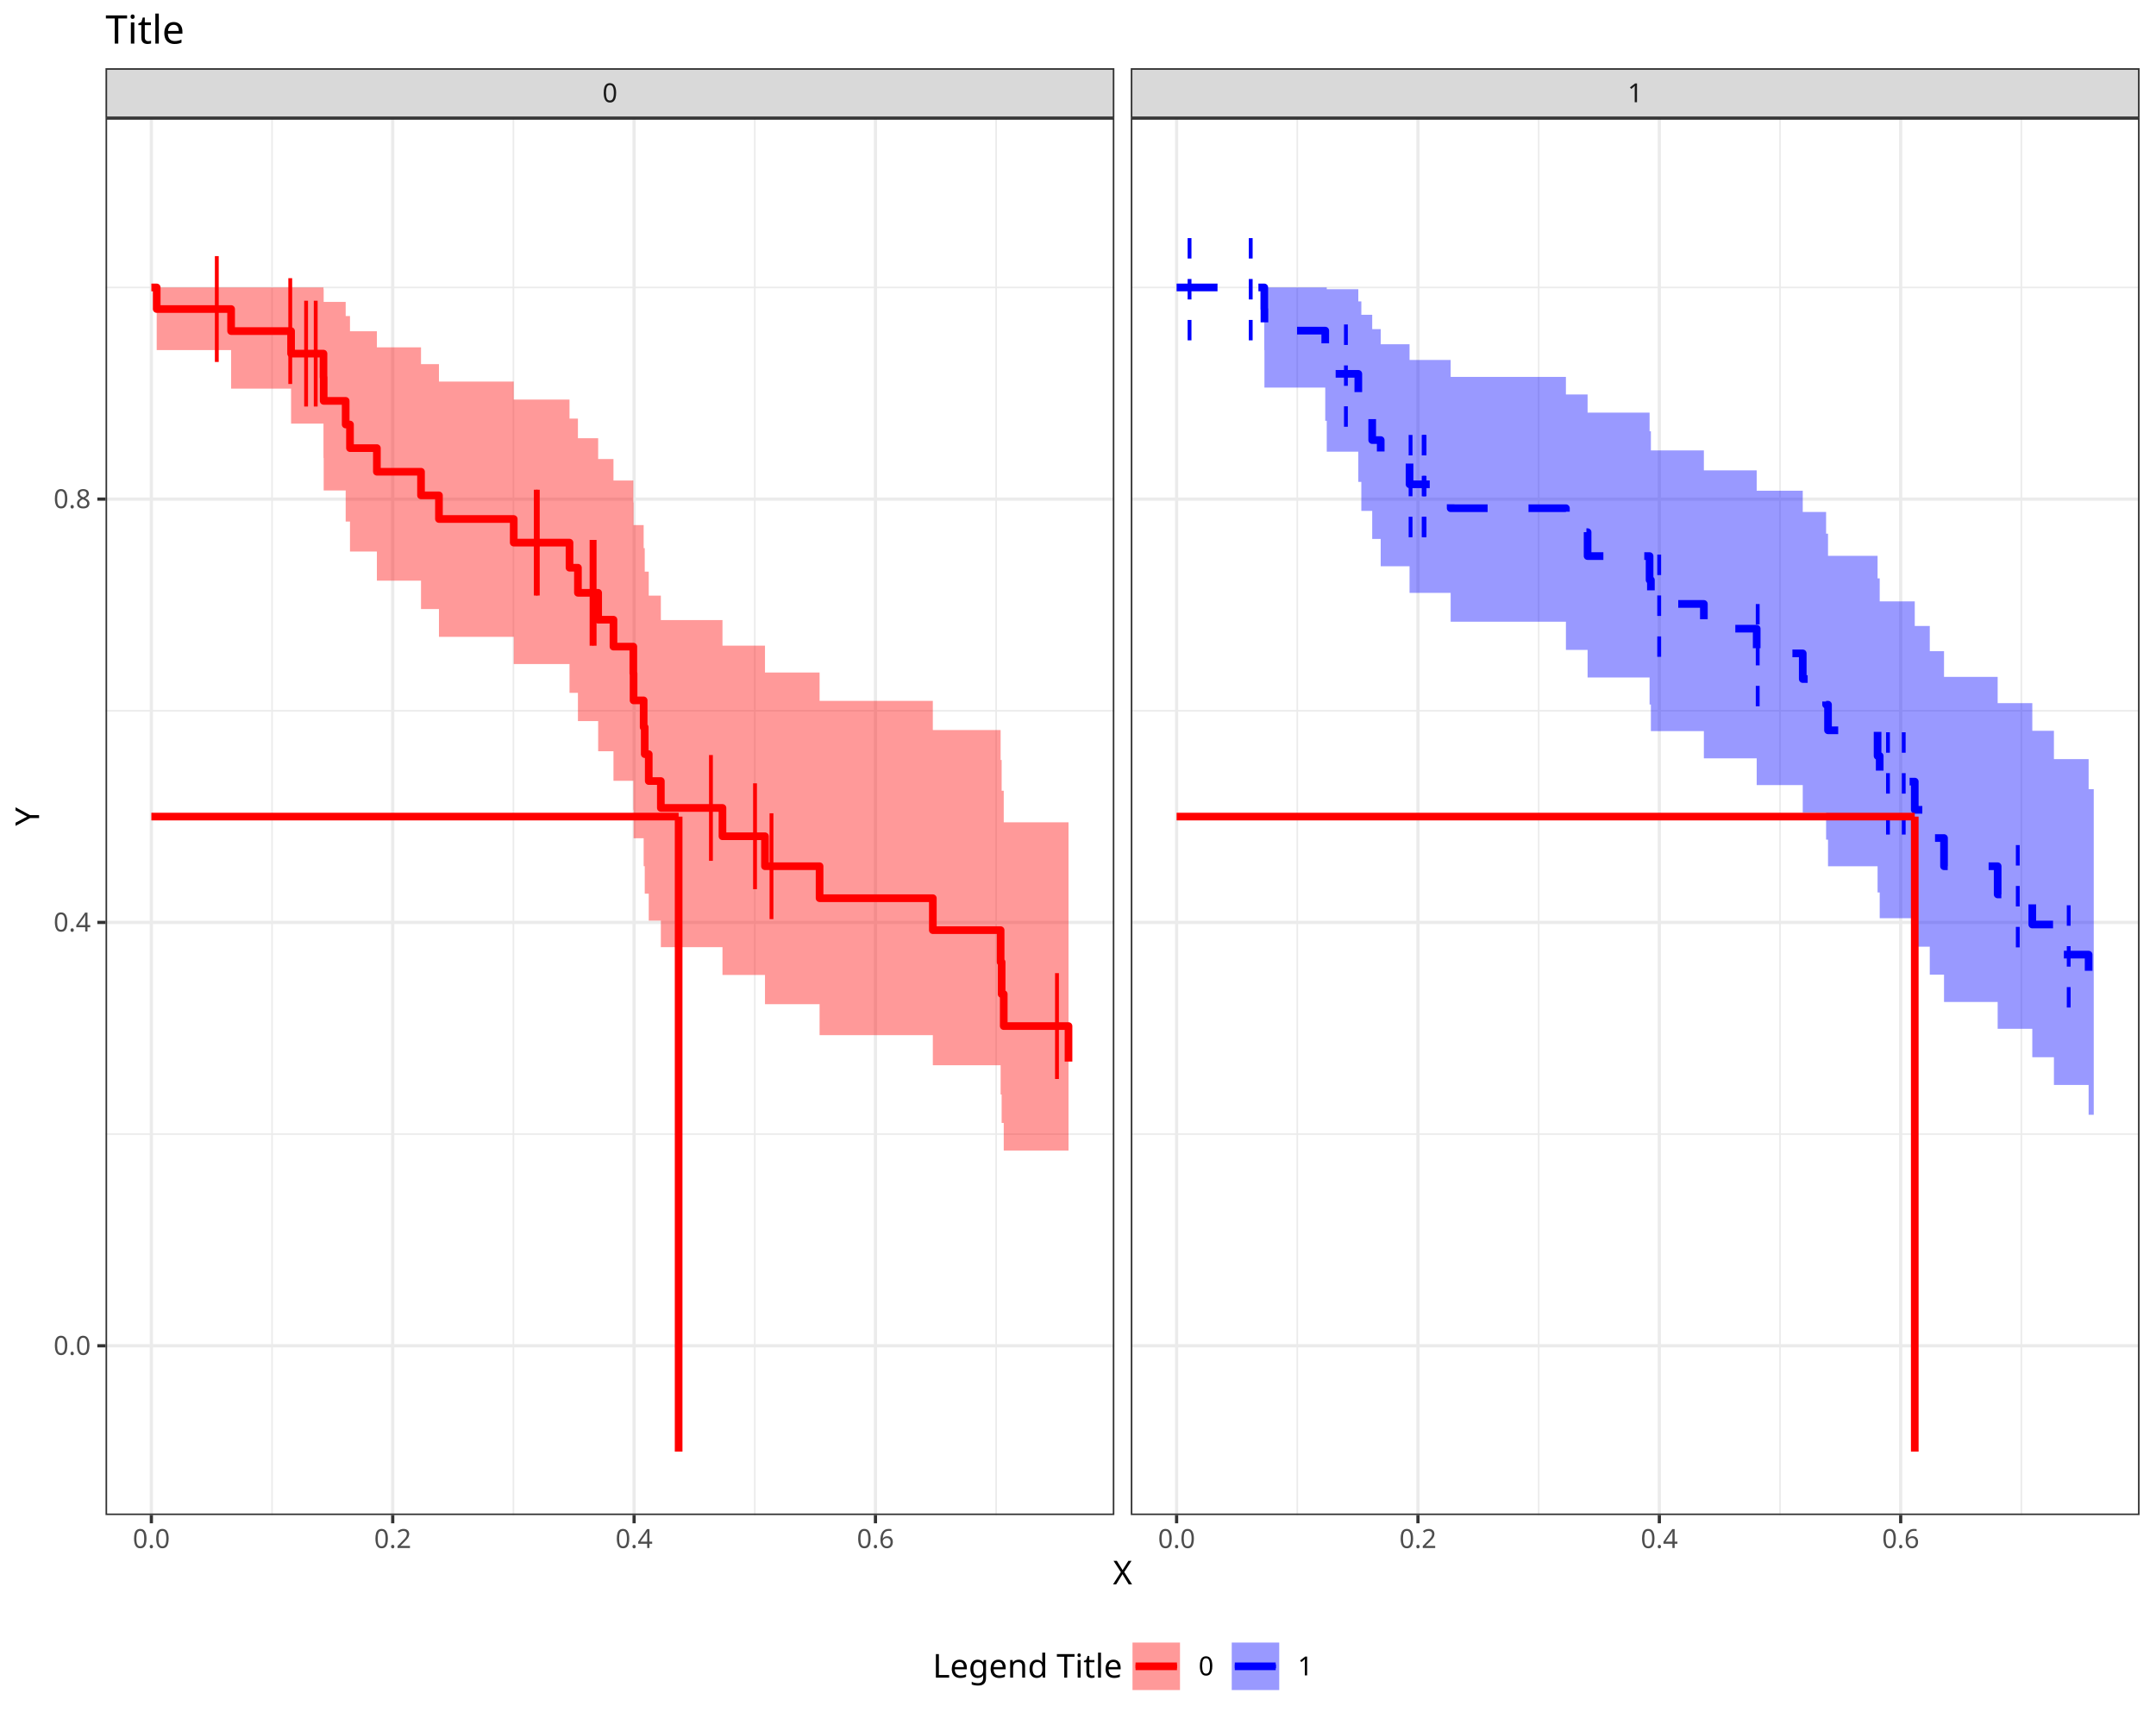
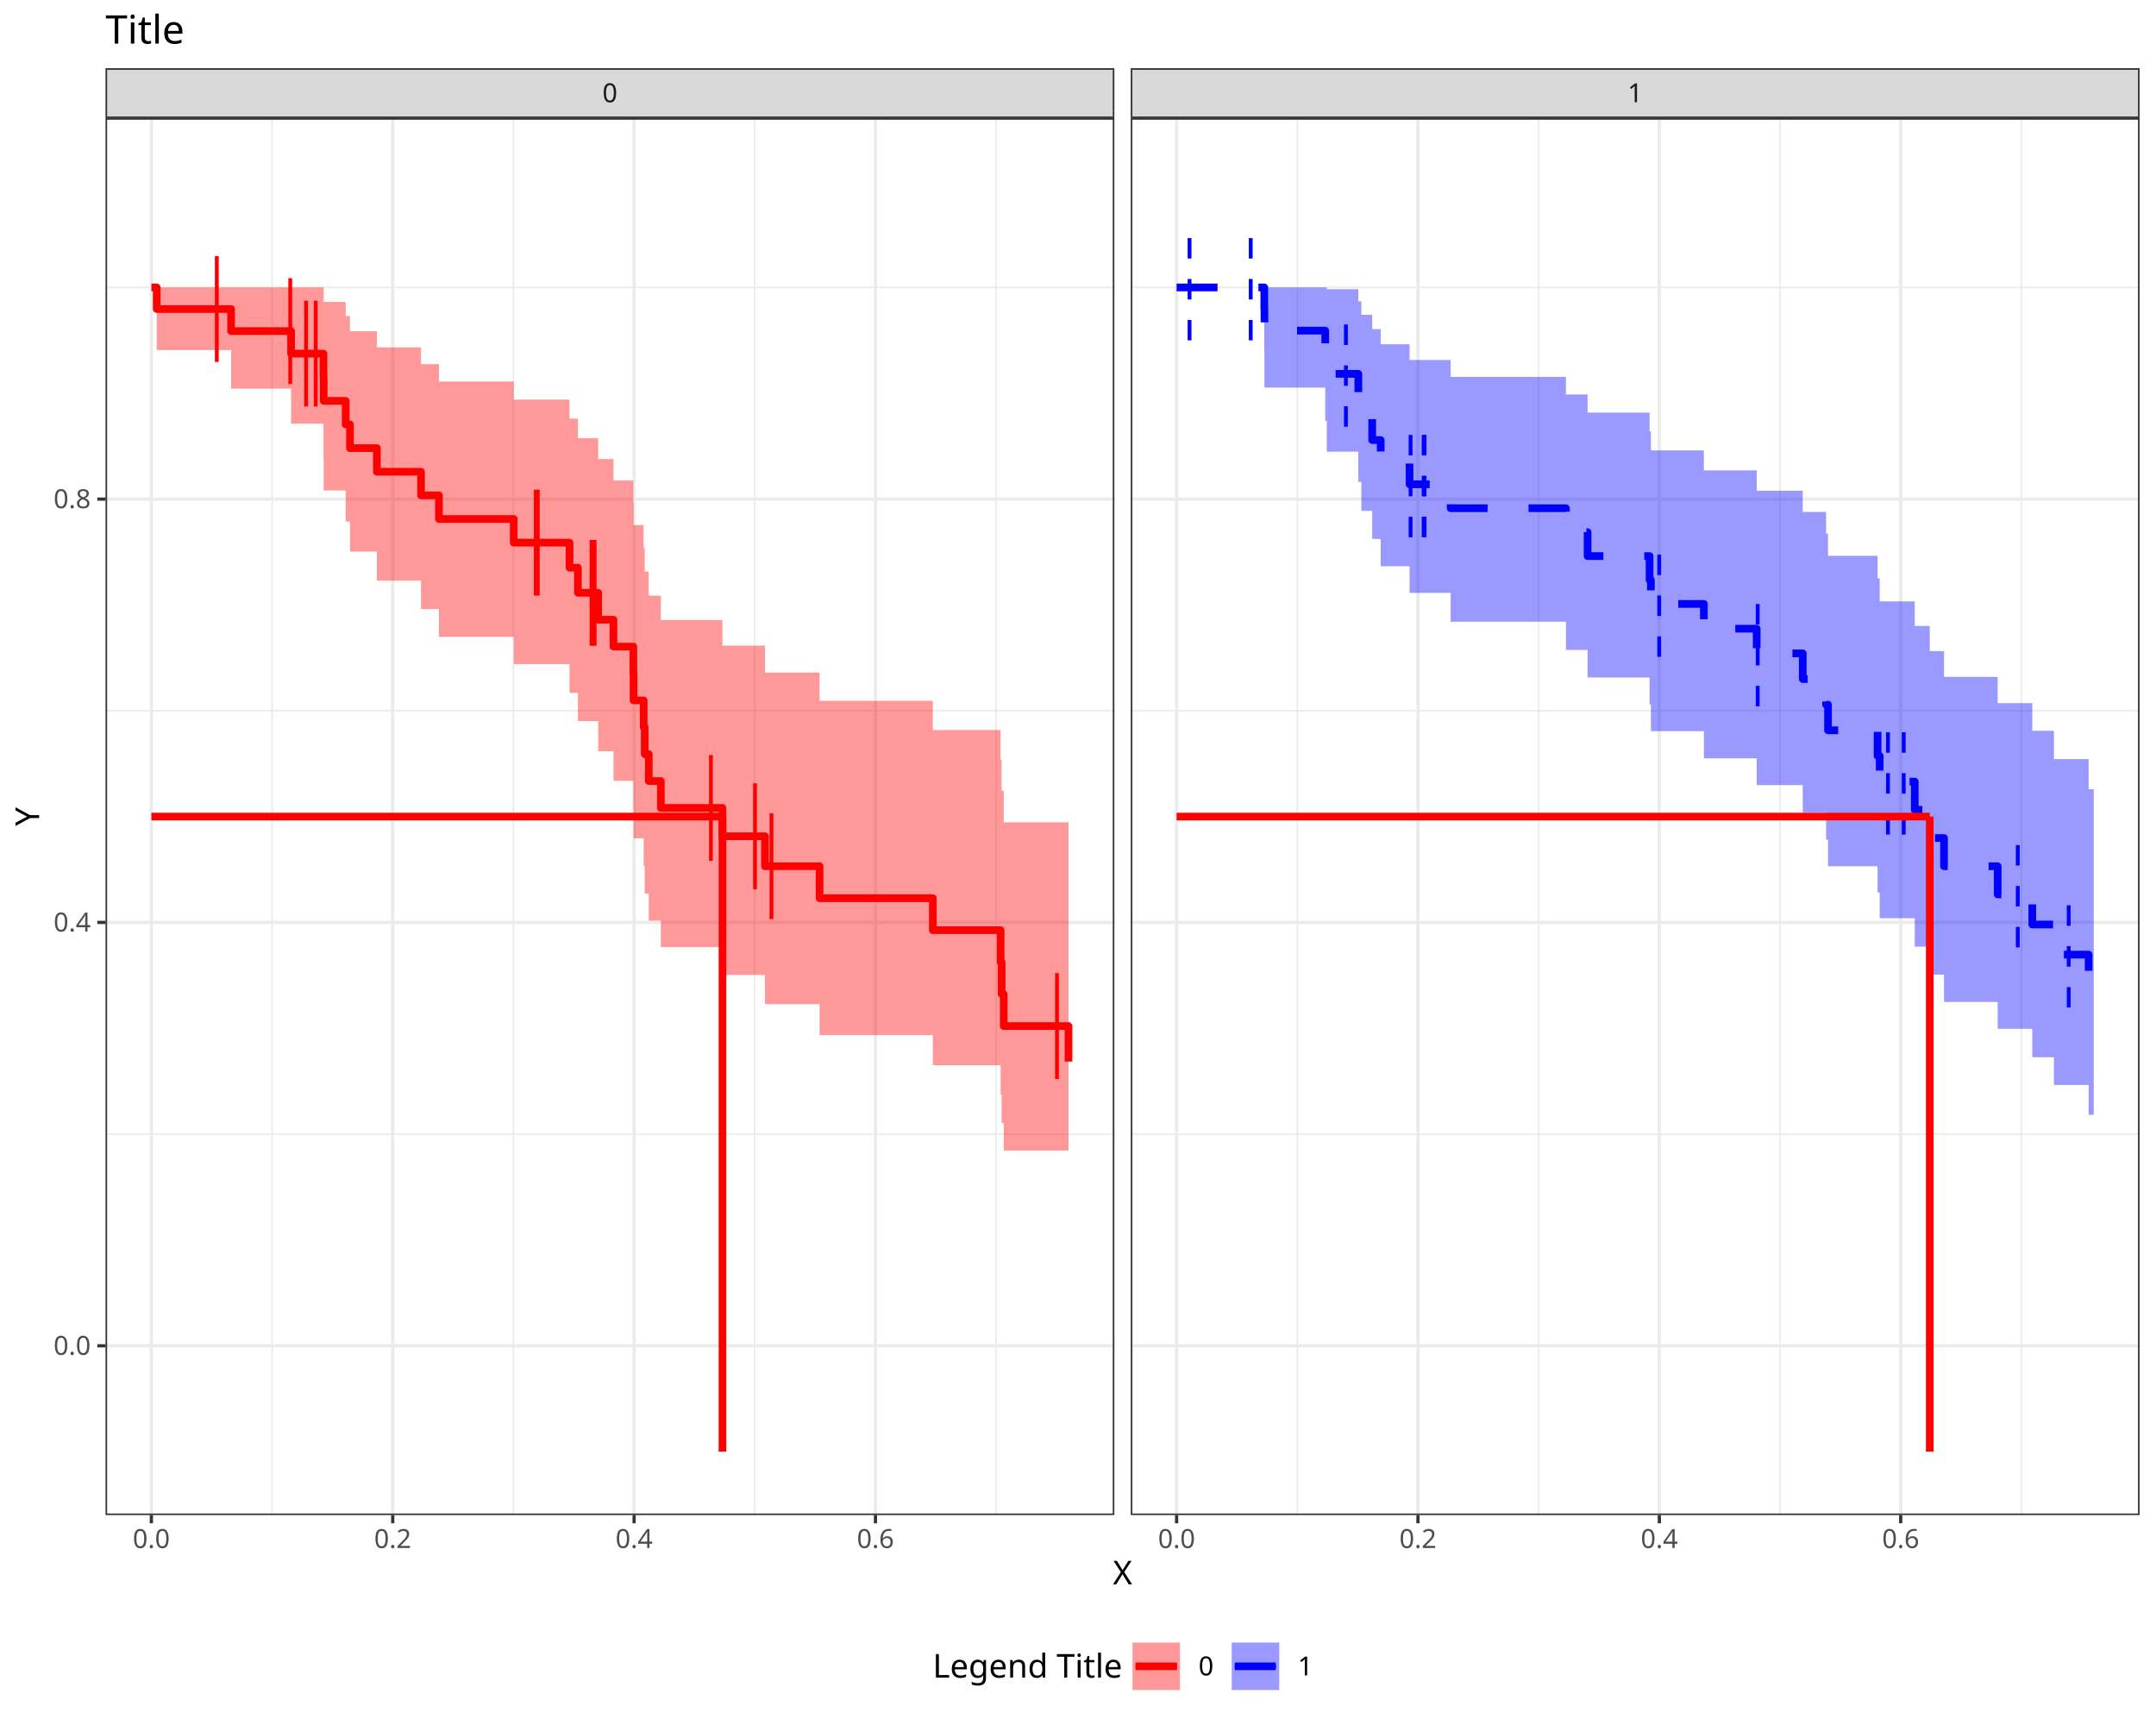
<svg xmlns="http://www.w3.org/2000/svg" class="svglite" data-engine-version="2.0" width="720.00pt" height="576.00pt" viewBox="0 0 720.00 576.00">
  <defs>
    <style type="text/css">
    .svglite line, .svglite polyline, .svglite polygon, .svglite path, .svglite rect, .svglite circle {
      fill: none;
      stroke: #000000;
      stroke-linecap: round;
      stroke-linejoin: round;
      stroke-miterlimit: 10.00;
    }
  </style>
  </defs>
  <rect width="100%" height="100%" style="stroke: none; fill: #FFFFFF;" />
  <defs>
    <clipPath id="cpMC4wMHw3MjAuMDB8MC4wMHw1NzYuMDA=">
      <rect x="0.00" y="0.00" width="720.00" height="576.00" />
    </clipPath>
  </defs>
  <g clip-path="url(#cpMC4wMHw3MjAuMDB8MC4wMHw1NzYuMDA=)">
    <rect x="0.00" y="0.00" width="720.00" height="576.00" style="stroke-width: 1.07; stroke: #FFFFFF; fill: #FFFFFF;" />
  </g>
  <defs>
    <clipPath id="cpMzUuMjR8MzcyLjE0fDM5LjQzfDUwNS45MQ==">
      <rect x="35.24" y="39.43" width="336.90" height="466.48" />
    </clipPath>
  </defs>
  <g clip-path="url(#cpMzUuMjR8MzcyLjE0fDM5LjQzfDUwNS45MQ==)">
    <rect x="35.24" y="39.43" width="336.90" height="466.48" style="stroke-width: 1.07; stroke: none; fill: #FFFFFF;" />
    <polyline points="35.24,378.69 372.14,378.69 " style="stroke-width: 0.53; stroke: #EBEBEB; stroke-linecap: butt;" />
    <polyline points="35.24,237.33 372.14,237.33 " style="stroke-width: 0.53; stroke: #EBEBEB; stroke-linecap: butt;" />
    <polyline points="35.24,95.98 372.14,95.98 " style="stroke-width: 0.53; stroke: #EBEBEB; stroke-linecap: butt;" />
    <polyline points="90.85,505.91 90.85,39.43 " style="stroke-width: 0.53; stroke: #EBEBEB; stroke-linecap: butt;" />
    <polyline points="171.45,505.91 171.45,39.43 " style="stroke-width: 0.53; stroke: #EBEBEB; stroke-linecap: butt;" />
    <polyline points="252.06,505.91 252.06,39.43 " style="stroke-width: 0.53; stroke: #EBEBEB; stroke-linecap: butt;" />
    <polyline points="332.66,505.91 332.66,39.43 " style="stroke-width: 0.53; stroke: #EBEBEB; stroke-linecap: butt;" />
    <polyline points="35.24,449.37 372.14,449.37 " style="stroke-width: 1.07; stroke: #EBEBEB; stroke-linecap: butt;" />
    <polyline points="35.24,308.01 372.14,308.01 " style="stroke-width: 1.07; stroke: #EBEBEB; stroke-linecap: butt;" />
    <polyline points="35.24,166.66 372.14,166.66 " style="stroke-width: 1.07; stroke: #EBEBEB; stroke-linecap: butt;" />
    <polyline points="50.55,505.91 50.55,39.43 " style="stroke-width: 1.07; stroke: #EBEBEB; stroke-linecap: butt;" />
    <polyline points="131.15,505.91 131.15,39.43 " style="stroke-width: 1.07; stroke: #EBEBEB; stroke-linecap: butt;" />
    <polyline points="211.76,505.91 211.76,39.43 " style="stroke-width: 1.07; stroke: #EBEBEB; stroke-linecap: butt;" />
    <polyline points="292.36,505.91 292.36,39.43 " style="stroke-width: 1.07; stroke: #EBEBEB; stroke-linecap: butt;" />
    <polyline points="50.55,95.98 52.33,95.98 52.33,103.19 77.18,103.19 77.18,110.55 79.83,110.55 79.83,110.55 79.88,110.55 79.88,110.55 97.21,110.55 97.21,118.08 100.19,118.08 100.19,118.08 100.69,118.08 100.69,118.08 108.03,118.08 108.03,125.97 108.09,125.97 108.09,133.86 111.23,133.86 111.23,133.86 112.24,133.86 112.24,133.86 115.44,133.86 115.44,141.75 115.87,141.75 115.87,141.75 116.88,141.75 116.88,149.63 118.71,149.63 118.71,149.63 125.86,149.63 125.86,157.52 128.34,157.52 128.34,157.52 140.60,157.52 140.60,165.41 142.07,165.41 142.07,165.41 146.59,165.41 146.59,173.30 171.56,173.30 171.56,181.19 180.56,181.19 180.56,181.19 187.80,181.19 187.80,181.19 190.19,181.19 190.19,189.57 193.00,189.57 193.00,197.95 199.76,197.95 199.76,206.93 204.87,206.93 204.87,215.91 208.50,215.91 208.50,215.91 208.94,215.91 208.94,215.91 211.50,215.91 211.50,224.89 211.58,224.89 211.58,233.87 214.95,233.87 214.95,242.84 215.31,242.84 215.31,251.82 216.65,251.82 216.65,260.80 220.69,260.80 220.69,269.78 226.63,269.78 226.63,269.78 241.27,269.78 241.27,279.24 244.27,279.24 244.27,279.24 255.47,279.24 255.47,289.24 259.65,289.24 259.65,289.24 267.45,289.24 267.45,289.24 268.09,289.24 268.09,289.24 273.70,289.24 273.70,299.92 284.64,299.92 284.64,299.92 285.34,299.92 285.34,299.92 297.06,299.92 297.06,299.92 302.06,299.92 302.06,299.92 306.83,299.92 306.83,299.92 311.52,299.92 311.52,310.59 324.74,310.59 324.74,310.59 334.16,310.59 334.16,321.27 334.50,321.27 334.50,331.94 335.20,331.94 335.20,342.62 336.31,342.62 336.31,342.62 343.53,342.62 343.53,342.62 355.12,342.62 355.12,342.62 356.83,342.62 356.83,354.48 " style="stroke-width: 2.56; stroke: #FF0000; stroke-linecap: butt;" />
    <line x1="72.40" y1="120.86" x2="72.40" y2="85.52" style="stroke-width: 1.28; stroke: #FF0000; stroke-linecap: butt;" />
    <line x1="96.93" y1="128.22" x2="96.93" y2="92.88" style="stroke-width: 1.28; stroke: #FF0000; stroke-linecap: butt;" />
    <line x1="102.22" y1="135.75" x2="102.22" y2="100.41" style="stroke-width: 1.28; stroke: #FF0000; stroke-linecap: butt;" />
    <line x1="105.43" y1="135.75" x2="105.43" y2="100.41" style="stroke-width: 1.28; stroke: #FF0000; stroke-linecap: butt;" />
    <line x1="178.91" y1="198.86" x2="178.91" y2="163.52" style="stroke-width: 1.28; stroke: #FF0000; stroke-linecap: butt;" />
    <line x1="179.60" y1="198.86" x2="179.60" y2="163.52" style="stroke-width: 1.28; stroke: #FF0000; stroke-linecap: butt;" />
    <line x1="197.55" y1="215.62" x2="197.55" y2="180.28" style="stroke-width: 1.28; stroke: #FF0000; stroke-linecap: butt;" />
    <line x1="198.58" y1="215.62" x2="198.58" y2="180.28" style="stroke-width: 1.28; stroke: #FF0000; stroke-linecap: butt;" />
    <line x1="237.42" y1="287.45" x2="237.42" y2="252.11" style="stroke-width: 1.28; stroke: #FF0000; stroke-linecap: butt;" />
    <line x1="252.14" y1="296.90" x2="252.14" y2="261.57" style="stroke-width: 1.28; stroke: #FF0000; stroke-linecap: butt;" />
    <line x1="257.64" y1="306.91" x2="257.64" y2="271.57" style="stroke-width: 1.28; stroke: #FF0000; stroke-linecap: butt;" />
    <line x1="352.98" y1="360.29" x2="352.98" y2="324.95" style="stroke-width: 1.28; stroke: #FF0000; stroke-linecap: butt;" />
    <polygon points="52.33,95.98 77.18,95.98 77.18,95.98 79.83,95.98 79.83,95.98 79.88,95.98 79.88,95.98 97.21,95.98 97.21,95.98 100.19,95.98 100.19,95.98 100.69,95.98 100.69,95.98 108.03,95.98 108.03,96.55 108.09,96.55 108.09,100.81 111.23,100.81 111.23,100.81 112.24,100.81 112.24,100.81 115.44,100.81 115.44,105.53 115.87,105.53 115.87,105.53 116.88,105.53 116.88,110.61 118.71,110.61 118.71,110.61 125.86,110.61 125.86,115.98 128.34,115.98 128.34,115.98 140.60,115.98 140.60,121.59 142.07,121.59 142.07,121.59 146.59,121.59 146.59,127.41 171.56,127.41 171.56,133.42 180.56,133.42 180.56,133.42 187.80,133.42 187.80,133.42 190.19,133.42 190.19,139.78 193.00,139.78 193.00,146.33 199.76,146.33 199.76,153.28 204.87,153.28 204.87,160.45 208.50,160.45 208.50,160.45 208.94,160.45 208.94,160.45 211.50,160.45 211.50,167.80 211.58,167.80 211.58,175.33 214.95,175.33 214.95,183.03 215.31,183.03 215.31,190.88 216.65,190.88 216.65,198.89 220.69,198.89 220.69,207.05 226.63,207.05 226.63,207.05 241.27,207.05 241.27,215.59 244.27,215.59 244.27,215.59 255.47,215.59 255.47,224.56 259.65,224.56 259.65,224.56 267.45,224.56 267.45,224.56 268.09,224.56 268.09,224.56 273.70,224.56 273.70,234.03 284.64,234.03 284.64,234.03 285.34,234.03 285.34,234.03 297.06,234.03 297.06,234.03 302.06,234.03 302.06,234.03 306.83,234.03 306.83,234.03 311.52,234.03 311.52,243.77 324.74,243.77 324.74,243.77 334.16,243.77 334.16,253.77 334.50,253.77 334.50,264.04 335.20,264.04 335.20,274.58 336.31,274.58 336.31,274.58 343.53,274.58 343.53,274.58 355.12,274.58 355.12,274.58 356.83,274.58 356.83,285.80 356.83,394.32 356.83,384.18 355.12,384.18 355.12,384.18 343.53,384.18 343.53,384.18 336.31,384.18 336.31,384.18 335.20,384.18 335.20,374.97 334.50,374.97 334.50,365.47 334.16,365.47 334.16,355.70 324.74,355.70 324.74,355.70 311.52,355.70 311.52,345.65 306.83,345.65 306.83,345.65 302.06,345.65 302.06,345.65 297.06,345.65 297.06,345.65 285.34,345.65 285.34,345.65 284.64,345.65 284.64,345.65 273.70,345.65 273.70,335.31 268.09,335.31 268.09,335.31 267.45,335.31 267.45,335.31 259.65,335.31 259.65,335.31 255.47,335.31 255.47,325.55 244.27,325.55 244.27,325.55 241.27,325.55 241.27,316.27 226.63,316.27 226.63,316.27 220.69,316.27 220.69,307.41 216.65,307.41 216.65,298.40 215.31,298.40 215.31,289.23 214.95,289.23 214.95,279.90 211.58,279.90 211.58,270.40 211.50,270.40 211.50,260.72 208.94,260.72 208.94,260.72 208.50,260.72 208.50,260.72 204.87,260.72 204.87,250.85 199.76,250.85 199.76,240.78 193.00,240.78 193.00,231.35 190.19,231.35 190.19,221.73 187.80,221.73 187.80,221.73 180.56,221.73 180.56,221.73 171.56,221.73 171.56,212.65 146.59,212.65 146.59,203.37 142.07,203.37 142.07,203.37 140.60,203.37 140.60,193.89 128.34,193.89 128.34,193.89 125.86,193.89 125.86,184.16 118.71,184.16 118.71,184.16 116.88,184.16 116.88,174.15 115.87,174.15 115.87,174.15 115.44,174.15 115.44,163.77 112.24,163.77 112.24,163.77 111.23,163.77 111.23,163.77 108.09,163.77 108.09,152.94 108.03,152.94 108.03,141.45 100.69,141.45 100.69,141.45 100.19,141.45 100.19,141.45 97.21,141.45 97.21,129.77 79.88,129.77 79.88,129.77 79.83,129.77 79.83,129.77 77.18,129.77 77.18,116.90 52.33,116.90 " style="stroke-width: 0.00; stroke: none; fill: #FF0000; fill-opacity: 0.40;" />
    <polyline points="52.33,95.98 77.18,95.98 77.18,95.98 79.83,95.98 79.83,95.98 79.88,95.98 79.88,95.98 97.21,95.98 97.21,95.98 100.19,95.98 100.19,95.98 100.69,95.98 100.69,95.98 108.03,95.98 108.03,96.55 108.09,96.55 108.09,100.81 111.23,100.81 111.23,100.81 112.24,100.81 112.24,100.81 115.44,100.81 115.44,105.53 115.87,105.53 115.87,105.53 116.88,105.53 116.88,110.61 118.71,110.61 118.71,110.61 125.86,110.61 125.86,115.98 128.34,115.98 128.34,115.98 140.60,115.98 140.60,121.59 142.07,121.59 142.07,121.59 146.59,121.59 146.59,127.41 171.56,127.41 171.56,133.42 180.56,133.42 180.56,133.42 187.80,133.42 187.80,133.42 190.19,133.42 190.19,139.78 193.00,139.78 193.00,146.33 199.76,146.33 199.76,153.28 204.87,153.28 204.87,160.45 208.50,160.45 208.50,160.45 208.94,160.45 208.94,160.45 211.50,160.45 211.50,167.80 211.58,167.80 211.58,175.33 214.95,175.33 214.95,183.03 215.31,183.03 215.31,190.88 216.65,190.88 216.65,198.89 220.69,198.89 220.69,207.05 226.63,207.05 226.63,207.05 241.27,207.05 241.27,215.59 244.27,215.59 244.27,215.59 255.47,215.59 255.47,224.56 259.65,224.56 259.65,224.56 267.45,224.56 267.45,224.56 268.09,224.56 268.09,224.56 273.70,224.56 273.70,234.03 284.64,234.03 284.64,234.03 285.34,234.03 285.34,234.03 297.06,234.03 297.06,234.03 302.06,234.03 302.06,234.03 306.83,234.03 306.83,234.03 311.52,234.03 311.52,243.77 324.74,243.77 324.74,243.77 334.16,243.77 334.16,253.77 334.50,253.77 334.50,264.04 335.20,264.04 335.20,274.58 336.31,274.58 336.31,274.58 343.53,274.58 343.53,274.58 355.12,274.58 355.12,274.58 356.83,274.58 356.83,285.80 " style="stroke-width: 1.07; stroke: none;" />
    <polyline points="356.83,394.32 356.83,384.18 355.12,384.18 355.12,384.18 343.53,384.18 343.53,384.18 336.31,384.18 336.31,384.18 335.20,384.18 335.20,374.97 334.50,374.97 334.50,365.47 334.16,365.47 334.16,355.70 324.74,355.70 324.74,355.70 311.52,355.70 311.52,345.65 306.83,345.65 306.83,345.65 302.06,345.65 302.06,345.65 297.06,345.65 297.06,345.65 285.34,345.65 285.34,345.65 284.64,345.65 284.64,345.65 273.70,345.65 273.70,335.31 268.09,335.31 268.09,335.31 267.45,335.31 267.45,335.31 259.65,335.31 259.65,335.31 255.47,335.31 255.47,325.55 244.27,325.55 244.27,325.55 241.27,325.55 241.27,316.27 226.63,316.27 226.63,316.27 220.69,316.27 220.69,307.41 216.65,307.41 216.65,298.40 215.31,298.40 215.31,289.23 214.95,289.23 214.95,279.90 211.58,279.90 211.58,270.40 211.50,270.40 211.50,260.72 208.94,260.72 208.94,260.72 208.50,260.72 208.50,260.72 204.87,260.72 204.87,250.85 199.76,250.85 199.76,240.78 193.00,240.78 193.00,231.35 190.19,231.35 190.19,221.73 187.80,221.73 187.80,221.73 180.56,221.73 180.56,221.73 171.56,221.73 171.56,212.65 146.59,212.65 146.59,203.37 142.07,203.37 142.07,203.37 140.60,203.37 140.60,193.89 128.34,193.89 128.34,193.89 125.86,193.89 125.86,184.16 118.71,184.16 118.71,184.16 116.88,184.16 116.88,174.15 115.87,174.15 115.87,174.15 115.44,174.15 115.44,163.77 112.24,163.77 112.24,163.77 111.23,163.77 111.23,163.77 108.09,163.77 108.09,152.94 108.03,152.94 108.03,141.45 100.69,141.45 100.69,141.45 100.19,141.45 100.19,141.45 97.21,141.45 97.21,129.77 79.88,129.77 79.88,129.77 79.83,129.77 79.83,129.77 77.18,129.77 77.18,116.90 52.33,116.90 " style="stroke-width: 1.07; stroke: none;" />
-     <line x1="50.55" y1="272.67" x2="226.63" y2="272.67" style="stroke-width: 2.56; stroke: #FF0000; stroke-linecap: butt;" />
-     <line x1="226.63" y1="272.67" x2="226.63" y2="484.71" style="stroke-width: 2.56; stroke: #FF0000; stroke-linecap: butt;" />
+     <line x1="50.55" y1="272.67" x2="241.27" y2="272.67" style="stroke-width: 2.56; stroke: #FF0000; stroke-linecap: butt;" />
+     <line x1="241.27" y1="272.67" x2="241.27" y2="484.71" style="stroke-width: 2.56; stroke: #FF0000; stroke-linecap: butt;" />
    <rect x="35.24" y="39.43" width="336.90" height="466.48" style="stroke-width: 1.07; stroke: #333333;" />
  </g>
  <g clip-path="url(#cpMC4wMHw3MjAuMDB8MC4wMHw1NzYuMDA=)">
</g>
  <defs>
    <clipPath id="cpMzc3LjYyfDcxNC41MnwzOS40M3w1MDUuOTE=">
      <rect x="377.62" y="39.43" width="336.90" height="466.48" />
    </clipPath>
  </defs>
  <g clip-path="url(#cpMzc3LjYyfDcxNC41MnwzOS40M3w1MDUuOTE=)">
    <rect x="377.62" y="39.43" width="336.90" height="466.48" style="stroke-width: 1.07; stroke: none; fill: #FFFFFF;" />
    <polyline points="377.62,378.69 714.52,378.69 " style="stroke-width: 0.53; stroke: #EBEBEB; stroke-linecap: butt;" />
    <polyline points="377.62,237.33 714.52,237.33 " style="stroke-width: 0.53; stroke: #EBEBEB; stroke-linecap: butt;" />
    <polyline points="377.62,95.98 714.52,95.98 " style="stroke-width: 0.53; stroke: #EBEBEB; stroke-linecap: butt;" />
    <polyline points="433.23,505.91 433.23,39.43 " style="stroke-width: 0.53; stroke: #EBEBEB; stroke-linecap: butt;" />
    <polyline points="513.84,505.91 513.84,39.43 " style="stroke-width: 0.53; stroke: #EBEBEB; stroke-linecap: butt;" />
    <polyline points="594.44,505.91 594.44,39.43 " style="stroke-width: 0.53; stroke: #EBEBEB; stroke-linecap: butt;" />
    <polyline points="675.04,505.91 675.04,39.43 " style="stroke-width: 0.53; stroke: #EBEBEB; stroke-linecap: butt;" />
    <polyline points="377.62,449.37 714.52,449.37 " style="stroke-width: 1.07; stroke: #EBEBEB; stroke-linecap: butt;" />
    <polyline points="377.62,308.01 714.52,308.01 " style="stroke-width: 1.07; stroke: #EBEBEB; stroke-linecap: butt;" />
    <polyline points="377.62,166.66 714.52,166.66 " style="stroke-width: 1.07; stroke: #EBEBEB; stroke-linecap: butt;" />
    <polyline points="392.93,505.91 392.93,39.43 " style="stroke-width: 1.07; stroke: #EBEBEB; stroke-linecap: butt;" />
    <polyline points="473.53,505.91 473.53,39.43 " style="stroke-width: 1.07; stroke: #EBEBEB; stroke-linecap: butt;" />
    <polyline points="554.14,505.91 554.14,39.43 " style="stroke-width: 1.07; stroke: #EBEBEB; stroke-linecap: butt;" />
    <polyline points="634.74,505.91 634.74,39.43 " style="stroke-width: 1.07; stroke: #EBEBEB; stroke-linecap: butt;" />
    <polyline points="392.93,95.98 394.72,95.98 394.72,95.98 419.56,95.98 419.56,95.98 422.21,95.98 422.21,103.19 422.26,103.19 422.26,110.40 439.59,110.40 439.59,110.40 442.57,110.40 442.57,117.61 443.07,117.61 443.07,124.83 450.41,124.83 450.41,124.83 450.47,124.83 450.47,124.83 453.61,124.83 453.61,132.20 454.62,132.20 454.62,139.58 457.83,139.58 457.83,139.58 458.25,139.58 458.25,146.95 459.26,146.95 459.26,146.95 461.09,146.95 461.09,154.33 468.24,154.33 468.24,154.33 470.72,154.33 470.72,161.71 482.98,161.71 482.98,161.71 484.45,161.71 484.45,169.70 488.97,169.70 488.97,169.70 513.94,169.70 513.94,169.70 522.94,169.70 522.94,177.69 530.18,177.69 530.18,185.68 532.57,185.68 532.57,185.68 535.39,185.68 535.39,185.68 542.14,185.68 542.14,185.68 547.25,185.68 547.25,185.68 550.88,185.68 550.88,193.67 551.32,193.67 551.32,201.66 553.88,201.66 553.88,201.66 553.96,201.66 553.96,201.66 557.33,201.66 557.33,201.66 557.69,201.66 557.69,201.66 559.03,201.66 559.03,201.66 563.07,201.66 563.07,201.66 569.01,201.66 569.01,209.92 583.65,209.92 583.65,209.92 586.65,209.92 586.65,218.17 597.85,218.17 597.85,218.17 602.03,218.17 602.03,226.74 609.83,226.74 609.83,235.30 610.47,235.30 610.47,243.86 616.08,243.86 616.08,243.86 627.02,243.86 627.02,252.42 627.73,252.42 627.73,260.99 639.44,260.99 639.44,270.41 644.45,270.41 644.45,279.83 649.21,279.83 649.21,289.25 653.90,289.25 653.90,289.25 667.12,289.25 667.12,298.66 676.54,298.66 676.54,298.66 676.88,298.66 676.88,298.66 677.58,298.66 677.58,298.66 678.69,298.66 678.69,308.71 685.91,308.71 685.91,318.76 697.50,318.76 697.50,329.64 699.21,329.64 699.21,329.64 " style="stroke-width: 2.56; stroke: #0000FF; stroke-dasharray: 13.66,13.66; stroke-linecap: butt;" />
    <line x1="397.25" y1="113.65" x2="397.25" y2="78.31" style="stroke-width: 1.28; stroke: #0000FF; stroke-dasharray: 6.83,6.83; stroke-linecap: butt;" />
    <line x1="417.68" y1="113.65" x2="417.68" y2="78.31" style="stroke-width: 1.28; stroke: #0000FF; stroke-dasharray: 6.83,6.83; stroke-linecap: butt;" />
    <line x1="449.47" y1="142.50" x2="449.47" y2="107.16" style="stroke-width: 1.28; stroke: #0000FF; stroke-dasharray: 6.83,6.83; stroke-linecap: butt;" />
    <line x1="471.06" y1="179.38" x2="471.06" y2="144.04" style="stroke-width: 1.28; stroke: #0000FF; stroke-dasharray: 6.83,6.83; stroke-linecap: butt;" />
    <line x1="475.43" y1="179.38" x2="475.43" y2="144.04" style="stroke-width: 1.28; stroke: #0000FF; stroke-dasharray: 6.83,6.83; stroke-linecap: butt;" />
    <line x1="475.73" y1="179.38" x2="475.73" y2="144.04" style="stroke-width: 1.28; stroke: #0000FF; stroke-dasharray: 6.83,6.83; stroke-linecap: butt;" />
    <line x1="554.09" y1="219.33" x2="554.09" y2="183.99" style="stroke-width: 1.28; stroke: #0000FF; stroke-dasharray: 6.83,6.83; stroke-linecap: butt;" />
    <line x1="586.99" y1="235.84" x2="586.99" y2="200.50" style="stroke-width: 1.28; stroke: #0000FF; stroke-dasharray: 6.83,6.83; stroke-linecap: butt;" />
    <line x1="630.49" y1="278.66" x2="630.49" y2="243.32" style="stroke-width: 1.28; stroke: #0000FF; stroke-dasharray: 6.83,6.83; stroke-linecap: butt;" />
    <line x1="635.75" y1="278.66" x2="635.75" y2="243.32" style="stroke-width: 1.28; stroke: #0000FF; stroke-dasharray: 6.83,6.83; stroke-linecap: butt;" />
    <line x1="673.84" y1="316.33" x2="673.84" y2="280.99" style="stroke-width: 1.28; stroke: #0000FF; stroke-dasharray: 6.83,6.83; stroke-linecap: butt;" />
    <line x1="690.85" y1="336.43" x2="690.85" y2="301.09" style="stroke-width: 1.28; stroke: #0000FF; stroke-dasharray: 6.83,6.83; stroke-linecap: butt;" />
    <polygon points="419.56,95.98 422.21,95.98 422.21,95.98 422.26,95.98 422.26,95.98 439.59,95.98 439.59,95.98 442.57,95.98 442.57,95.98 443.07,95.98 443.07,96.57 450.41,96.57 450.41,96.57 450.47,96.57 450.47,96.57 453.61,96.57 453.61,100.64 454.62,100.64 454.62,105.11 457.83,105.11 457.83,105.11 458.25,105.11 458.25,109.90 459.26,109.90 459.26,109.90 461.09,109.90 461.09,114.95 468.24,114.95 468.24,114.95 470.72,114.95 470.72,120.20 482.98,120.20 482.98,120.20 484.45,120.20 484.45,125.85 488.97,125.85 488.97,125.85 513.94,125.85 513.94,125.85 522.94,125.85 522.94,131.72 530.18,131.72 530.18,137.78 532.57,137.78 532.57,137.78 535.39,137.78 535.39,137.78 542.14,137.78 542.14,137.78 547.25,137.78 547.25,137.78 550.88,137.78 550.88,144.01 551.32,144.01 551.32,150.40 553.88,150.40 553.88,150.40 553.96,150.40 553.96,150.40 557.33,150.40 557.33,150.40 557.69,150.40 557.69,150.40 559.03,150.40 559.03,150.40 563.07,150.40 563.07,150.40 569.01,150.40 569.01,157.06 583.65,157.06 583.65,157.06 586.65,157.06 586.65,163.86 597.85,163.86 597.85,163.86 602.03,163.86 602.03,170.95 609.83,170.95 609.83,178.20 610.47,178.20 610.47,185.60 616.08,185.60 616.08,185.60 627.02,185.60 627.02,193.13 627.73,193.13 627.73,200.81 639.44,200.81 639.44,209.02 644.45,209.02 644.45,217.43 649.21,217.43 649.21,226.02 653.90,226.02 653.90,226.02 667.12,226.02 667.12,234.79 676.54,234.79 676.54,234.79 676.88,234.79 676.88,234.79 677.58,234.79 677.58,234.79 678.69,234.79 678.69,244.02 685.91,244.02 685.91,253.48 697.50,253.48 697.50,263.52 699.21,263.52 699.21,263.52 699.21,372.24 699.21,372.24 697.50,372.24 697.50,362.28 685.91,362.28 685.91,353.02 678.69,353.02 678.69,343.53 677.58,343.53 677.58,343.53 676.88,343.53 676.88,343.53 676.54,343.53 676.54,343.53 667.12,343.53 667.12,334.57 653.90,334.57 653.90,334.57 649.21,334.57 649.21,325.44 644.45,325.44 644.45,316.11 639.44,316.11 639.44,306.60 627.73,306.60 627.73,298.00 627.02,298.00 627.02,289.26 616.08,289.26 616.08,289.26 610.47,289.26 610.47,280.37 609.83,280.37 609.83,271.34 602.03,271.34 602.03,262.15 597.85,262.15 597.85,262.15 586.65,262.15 586.65,253.22 583.65,253.22 583.65,253.22 569.01,253.22 569.01,244.13 563.07,244.13 563.07,244.13 559.03,244.13 559.03,244.13 557.69,244.13 557.69,244.13 557.33,244.13 557.33,244.13 553.96,244.13 553.96,244.13 553.88,244.13 553.88,244.13 551.32,244.13 551.32,235.25 550.88,235.25 550.88,226.22 547.25,226.22 547.25,226.22 542.14,226.22 542.14,226.22 535.39,226.22 535.39,226.22 532.57,226.22 532.57,226.22 530.18,226.22 530.18,217.01 522.94,217.01 522.94,207.60 513.94,207.60 513.94,207.60 488.97,207.60 488.97,207.60 484.45,207.60 484.45,197.97 482.98,197.97 482.98,197.97 470.72,197.97 470.72,189.08 468.24,189.08 468.24,189.08 461.09,189.08 461.09,179.96 459.26,179.96 459.26,179.96 458.25,179.96 458.25,170.59 457.83,170.59 457.83,170.59 454.62,170.59 454.62,160.91 453.61,160.91 453.61,150.82 450.47,150.82 450.47,150.82 450.41,150.82 450.41,150.82 443.07,150.82 443.07,140.51 442.57,140.51 442.57,129.42 439.59,129.42 439.59,129.42 422.26,129.42 422.26,116.90 422.21,116.90 422.21,95.98 419.56,95.98 " style="stroke-width: 0.00; stroke: none; fill: #0000FF; fill-opacity: 0.40;" />
    <polyline points="419.56,95.98 422.21,95.98 422.21,95.98 422.26,95.98 422.26,95.98 439.59,95.98 439.59,95.98 442.57,95.98 442.57,95.98 443.07,95.98 443.07,96.57 450.41,96.57 450.41,96.57 450.47,96.57 450.47,96.57 453.61,96.57 453.61,100.64 454.62,100.64 454.62,105.11 457.83,105.11 457.83,105.11 458.25,105.11 458.25,109.90 459.26,109.90 459.26,109.90 461.09,109.90 461.09,114.95 468.24,114.95 468.24,114.95 470.72,114.95 470.72,120.20 482.98,120.20 482.98,120.20 484.45,120.20 484.45,125.85 488.97,125.85 488.97,125.85 513.94,125.85 513.94,125.85 522.94,125.85 522.94,131.72 530.18,131.72 530.18,137.78 532.57,137.78 532.57,137.78 535.39,137.78 535.39,137.78 542.14,137.78 542.14,137.78 547.25,137.78 547.25,137.78 550.88,137.78 550.88,144.01 551.32,144.01 551.32,150.40 553.88,150.40 553.88,150.40 553.96,150.40 553.96,150.40 557.33,150.40 557.33,150.40 557.69,150.40 557.69,150.40 559.03,150.40 559.03,150.40 563.07,150.40 563.07,150.40 569.01,150.40 569.01,157.06 583.65,157.06 583.65,157.06 586.65,157.06 586.65,163.86 597.85,163.86 597.85,163.86 602.03,163.86 602.03,170.95 609.83,170.95 609.83,178.20 610.47,178.20 610.47,185.60 616.08,185.60 616.08,185.60 627.02,185.60 627.02,193.13 627.73,193.13 627.73,200.81 639.44,200.81 639.44,209.02 644.45,209.02 644.45,217.43 649.21,217.43 649.21,226.02 653.90,226.02 653.90,226.02 667.12,226.02 667.12,234.79 676.54,234.79 676.54,234.79 676.88,234.79 676.88,234.79 677.58,234.79 677.58,234.79 678.69,234.79 678.69,244.02 685.91,244.02 685.91,253.48 697.50,253.48 697.50,263.52 699.21,263.52 699.21,263.52 " style="stroke-width: 1.07; stroke: none;" />
    <polyline points="699.21,372.24 699.21,372.24 697.50,372.24 697.50,362.28 685.91,362.28 685.91,353.02 678.69,353.02 678.69,343.53 677.58,343.53 677.58,343.53 676.88,343.53 676.88,343.53 676.54,343.53 676.54,343.53 667.12,343.53 667.12,334.57 653.90,334.57 653.90,334.57 649.21,334.57 649.21,325.44 644.45,325.44 644.45,316.11 639.44,316.11 639.44,306.60 627.73,306.60 627.73,298.00 627.02,298.00 627.02,289.26 616.08,289.26 616.08,289.26 610.47,289.26 610.47,280.37 609.83,280.37 609.83,271.34 602.03,271.34 602.03,262.15 597.85,262.15 597.85,262.15 586.65,262.15 586.65,253.22 583.65,253.22 583.65,253.22 569.01,253.22 569.01,244.13 563.07,244.13 563.07,244.13 559.03,244.13 559.03,244.13 557.69,244.13 557.69,244.13 557.33,244.13 557.33,244.13 553.96,244.13 553.96,244.13 553.88,244.13 553.88,244.13 551.32,244.13 551.32,235.25 550.88,235.25 550.88,226.22 547.25,226.22 547.25,226.22 542.14,226.22 542.14,226.22 535.39,226.22 535.39,226.22 532.57,226.22 532.57,226.22 530.18,226.22 530.18,217.01 522.94,217.01 522.94,207.60 513.94,207.60 513.94,207.60 488.97,207.60 488.97,207.60 484.45,207.60 484.45,197.97 482.98,197.97 482.98,197.97 470.72,197.97 470.72,189.08 468.24,189.08 468.24,189.08 461.09,189.08 461.09,179.96 459.26,179.96 459.26,179.96 458.25,179.96 458.25,170.59 457.83,170.59 457.83,170.59 454.62,170.59 454.62,160.91 453.61,160.91 453.61,150.82 450.47,150.82 450.47,150.82 450.41,150.82 450.41,150.82 443.07,150.82 443.07,140.51 442.57,140.51 442.57,129.42 439.59,129.42 439.59,129.42 422.26,129.42 422.26,116.90 422.21,116.90 422.21,95.98 419.56,95.98 " style="stroke-width: 1.07; stroke: none;" />
-     <line x1="392.93" y1="272.67" x2="639.44" y2="272.67" style="stroke-width: 2.56; stroke: #FF0000; stroke-linecap: butt;" />
-     <line x1="639.44" y1="272.67" x2="639.44" y2="484.71" style="stroke-width: 2.56; stroke: #FF0000; stroke-linecap: butt;" />
+     <line x1="392.93" y1="272.67" x2="644.45" y2="272.67" style="stroke-width: 2.56; stroke: #FF0000; stroke-linecap: butt;" />
+     <line x1="644.45" y1="272.67" x2="644.45" y2="484.71" style="stroke-width: 2.56; stroke: #FF0000; stroke-linecap: butt;" />
    <rect x="377.62" y="39.43" width="336.90" height="466.48" style="stroke-width: 1.07; stroke: #333333;" />
  </g>
  <g clip-path="url(#cpMC4wMHw3MjAuMDB8MC4wMHw1NzYuMDA=)">
</g>
  <defs>
    <clipPath id="cpMzUuMjR8MzcyLjE0fDIyLjc4fDM5LjQz">
      <rect x="35.24" y="22.78" width="336.90" height="16.65" />
    </clipPath>
  </defs>
  <g clip-path="url(#cpMzUuMjR8MzcyLjE0fDIyLjc4fDM5LjQz)">
    <rect x="35.24" y="22.78" width="336.90" height="16.65" style="stroke-width: 1.07; stroke: #333333; fill: #D9D9D9;" />
    <text x="203.69" y="34.14" text-anchor="middle" style="font-size: 8.80px; fill: #1A1A1A; font-family: sans;" textLength="4.89px" lengthAdjust="spacingAndGlyphs">0</text>
  </g>
  <g clip-path="url(#cpMC4wMHw3MjAuMDB8MC4wMHw1NzYuMDA=)">
</g>
  <defs>
    <clipPath id="cpMzc3LjYyfDcxNC41MnwyMi43OHwzOS40Mw==">
      <rect x="377.62" y="22.78" width="336.90" height="16.65" />
    </clipPath>
  </defs>
  <g clip-path="url(#cpMzc3LjYyfDcxNC41MnwyMi43OHwzOS40Mw==)">
    <rect x="377.62" y="22.78" width="336.90" height="16.65" style="stroke-width: 1.07; stroke: #333333; fill: #D9D9D9;" />
    <text x="546.07" y="34.14" text-anchor="middle" style="font-size: 8.80px; fill: #1A1A1A; font-family: sans;" textLength="4.89px" lengthAdjust="spacingAndGlyphs">1</text>
  </g>
  <g clip-path="url(#cpMC4wMHw3MjAuMDB8MC4wMHw1NzYuMDA=)">
    <polyline points="50.55,508.65 50.55,505.91 " style="stroke-width: 1.07; stroke: #333333; stroke-linecap: butt;" />
    <polyline points="131.15,508.65 131.15,505.91 " style="stroke-width: 1.07; stroke: #333333; stroke-linecap: butt;" />
    <polyline points="211.76,508.65 211.76,505.91 " style="stroke-width: 1.07; stroke: #333333; stroke-linecap: butt;" />
    <polyline points="292.36,508.65 292.36,505.91 " style="stroke-width: 1.07; stroke: #333333; stroke-linecap: butt;" />
    <text x="50.55" y="516.90" text-anchor="middle" style="font-size: 8.80px; fill: #4D4D4D; font-family: sans;" textLength="12.23px" lengthAdjust="spacingAndGlyphs">0.0</text>
    <text x="131.15" y="516.90" text-anchor="middle" style="font-size: 8.80px; fill: #4D4D4D; font-family: sans;" textLength="12.23px" lengthAdjust="spacingAndGlyphs">0.2</text>
    <text x="211.76" y="516.90" text-anchor="middle" style="font-size: 8.80px; fill: #4D4D4D; font-family: sans;" textLength="12.23px" lengthAdjust="spacingAndGlyphs">0.4</text>
    <text x="292.36" y="516.90" text-anchor="middle" style="font-size: 8.80px; fill: #4D4D4D; font-family: sans;" textLength="12.23px" lengthAdjust="spacingAndGlyphs">0.6</text>
    <polyline points="392.93,508.65 392.93,505.91 " style="stroke-width: 1.07; stroke: #333333; stroke-linecap: butt;" />
    <polyline points="473.53,508.65 473.53,505.91 " style="stroke-width: 1.07; stroke: #333333; stroke-linecap: butt;" />
    <polyline points="554.14,508.65 554.14,505.91 " style="stroke-width: 1.07; stroke: #333333; stroke-linecap: butt;" />
    <polyline points="634.74,508.65 634.74,505.91 " style="stroke-width: 1.07; stroke: #333333; stroke-linecap: butt;" />
    <text x="392.93" y="516.90" text-anchor="middle" style="font-size: 8.80px; fill: #4D4D4D; font-family: sans;" textLength="12.23px" lengthAdjust="spacingAndGlyphs">0.0</text>
    <text x="473.53" y="516.90" text-anchor="middle" style="font-size: 8.80px; fill: #4D4D4D; font-family: sans;" textLength="12.23px" lengthAdjust="spacingAndGlyphs">0.2</text>
    <text x="554.14" y="516.90" text-anchor="middle" style="font-size: 8.80px; fill: #4D4D4D; font-family: sans;" textLength="12.23px" lengthAdjust="spacingAndGlyphs">0.4</text>
    <text x="634.74" y="516.90" text-anchor="middle" style="font-size: 8.80px; fill: #4D4D4D; font-family: sans;" textLength="12.23px" lengthAdjust="spacingAndGlyphs">0.6</text>
    <text x="30.31" y="452.40" text-anchor="end" style="font-size: 8.80px; fill: #4D4D4D; font-family: sans;" textLength="12.23px" lengthAdjust="spacingAndGlyphs">0.0</text>
    <text x="30.31" y="311.04" text-anchor="end" style="font-size: 8.80px; fill: #4D4D4D; font-family: sans;" textLength="12.23px" lengthAdjust="spacingAndGlyphs">0.4</text>
    <text x="30.31" y="169.68" text-anchor="end" style="font-size: 8.80px; fill: #4D4D4D; font-family: sans;" textLength="12.23px" lengthAdjust="spacingAndGlyphs">0.8</text>
    <polyline points="32.50,449.37 35.24,449.37 " style="stroke-width: 1.07; stroke: #333333; stroke-linecap: butt;" />
    <polyline points="32.50,308.01 35.24,308.01 " style="stroke-width: 1.07; stroke: #333333; stroke-linecap: butt;" />
    <polyline points="32.50,166.66 35.24,166.66 " style="stroke-width: 1.07; stroke: #333333; stroke-linecap: butt;" />
    <text x="374.88" y="529.04" text-anchor="middle" style="font-size: 11.00px; font-family: sans;" textLength="7.34px" lengthAdjust="spacingAndGlyphs">X</text>
    <text transform="translate(13.05,272.67) rotate(-90)" text-anchor="middle" style="font-size: 11.00px; font-family: sans;" textLength="7.34px" lengthAdjust="spacingAndGlyphs">Y</text>
    <rect x="306.00" y="542.28" width="137.77" height="28.24" style="stroke-width: 1.07; stroke: none; fill: #FFFFFF;" />
    <text x="311.48" y="560.19" style="font-size: 11.00px; font-family: sans;" textLength="60.54px" lengthAdjust="spacingAndGlyphs">Legend Title</text>
    <rect x="377.50" y="547.76" width="17.28" height="17.28" style="stroke-width: 1.07; stroke: none; fill: #FFFFFF;" />
    <line x1="379.22" y1="556.40" x2="393.05" y2="556.40" style="stroke-width: 2.56; stroke: #FF0000; stroke-linecap: butt;" />
    <line x1="379.22" y1="556.40" x2="393.05" y2="556.40" style="stroke-width: 1.28; stroke: #FF0000; stroke-linecap: butt;" />
    <rect x="378.20" y="548.47" width="15.86" height="15.86" style="stroke-width: 1.07; stroke: none; stroke-linecap: square; stroke-linejoin: miter; fill: #FF0000; fill-opacity: 0.40;" />
    <rect x="410.63" y="547.76" width="17.28" height="17.28" style="stroke-width: 1.07; stroke: none; fill: #FFFFFF;" />
    <line x1="412.36" y1="556.40" x2="426.18" y2="556.40" style="stroke-width: 2.56; stroke: #0000FF; stroke-dasharray: 13.66,13.66; stroke-linecap: butt;" />
    <line x1="412.36" y1="556.40" x2="426.18" y2="556.40" style="stroke-width: 1.28; stroke: #0000FF; stroke-dasharray: 6.83,6.83; stroke-linecap: butt;" />
    <rect x="411.34" y="548.47" width="15.86" height="15.86" style="stroke-width: 1.07; stroke: none; stroke-linecap: square; stroke-linejoin: miter; fill: #0000FF; fill-opacity: 0.40;" />
    <text x="400.26" y="559.43" style="font-size: 8.80px; font-family: sans;" textLength="4.89px" lengthAdjust="spacingAndGlyphs">0</text>
    <text x="433.39" y="559.43" style="font-size: 8.80px; font-family: sans;" textLength="4.89px" lengthAdjust="spacingAndGlyphs">1</text>
    <text x="35.24" y="14.56" style="font-size: 13.20px; font-family: sans;" textLength="24.93px" lengthAdjust="spacingAndGlyphs">Title</text>
  </g>
</svg>
